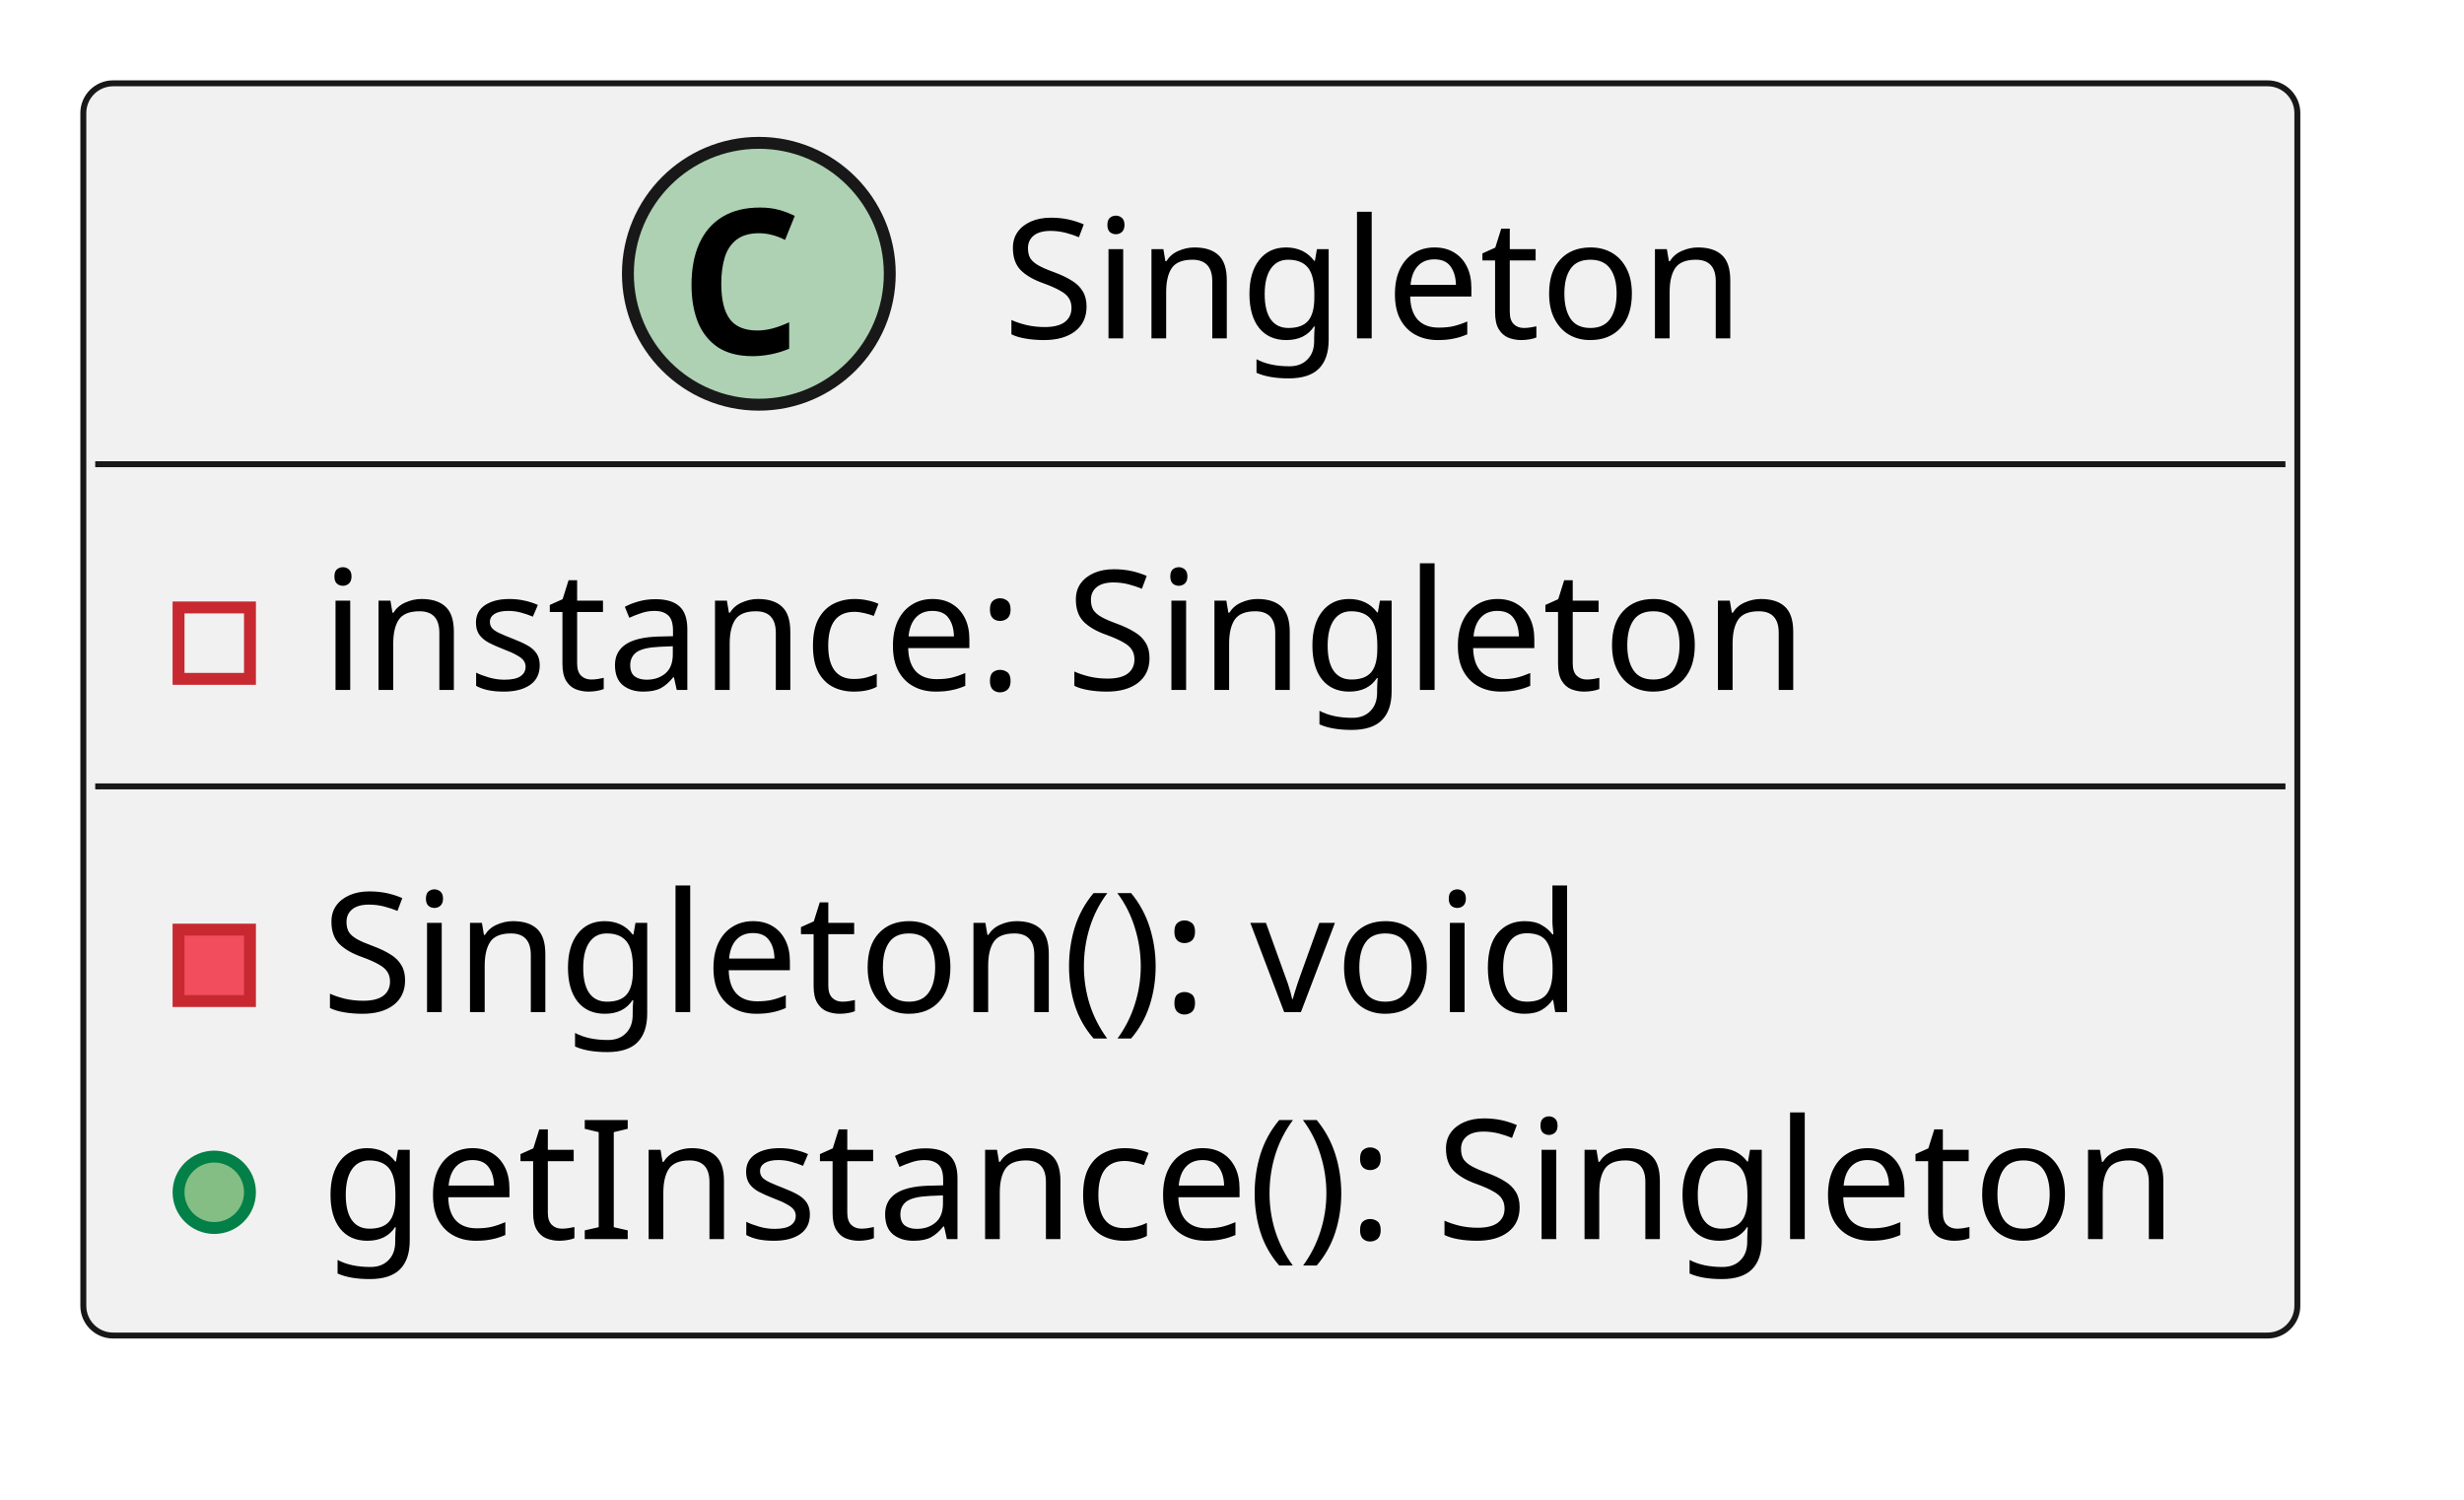
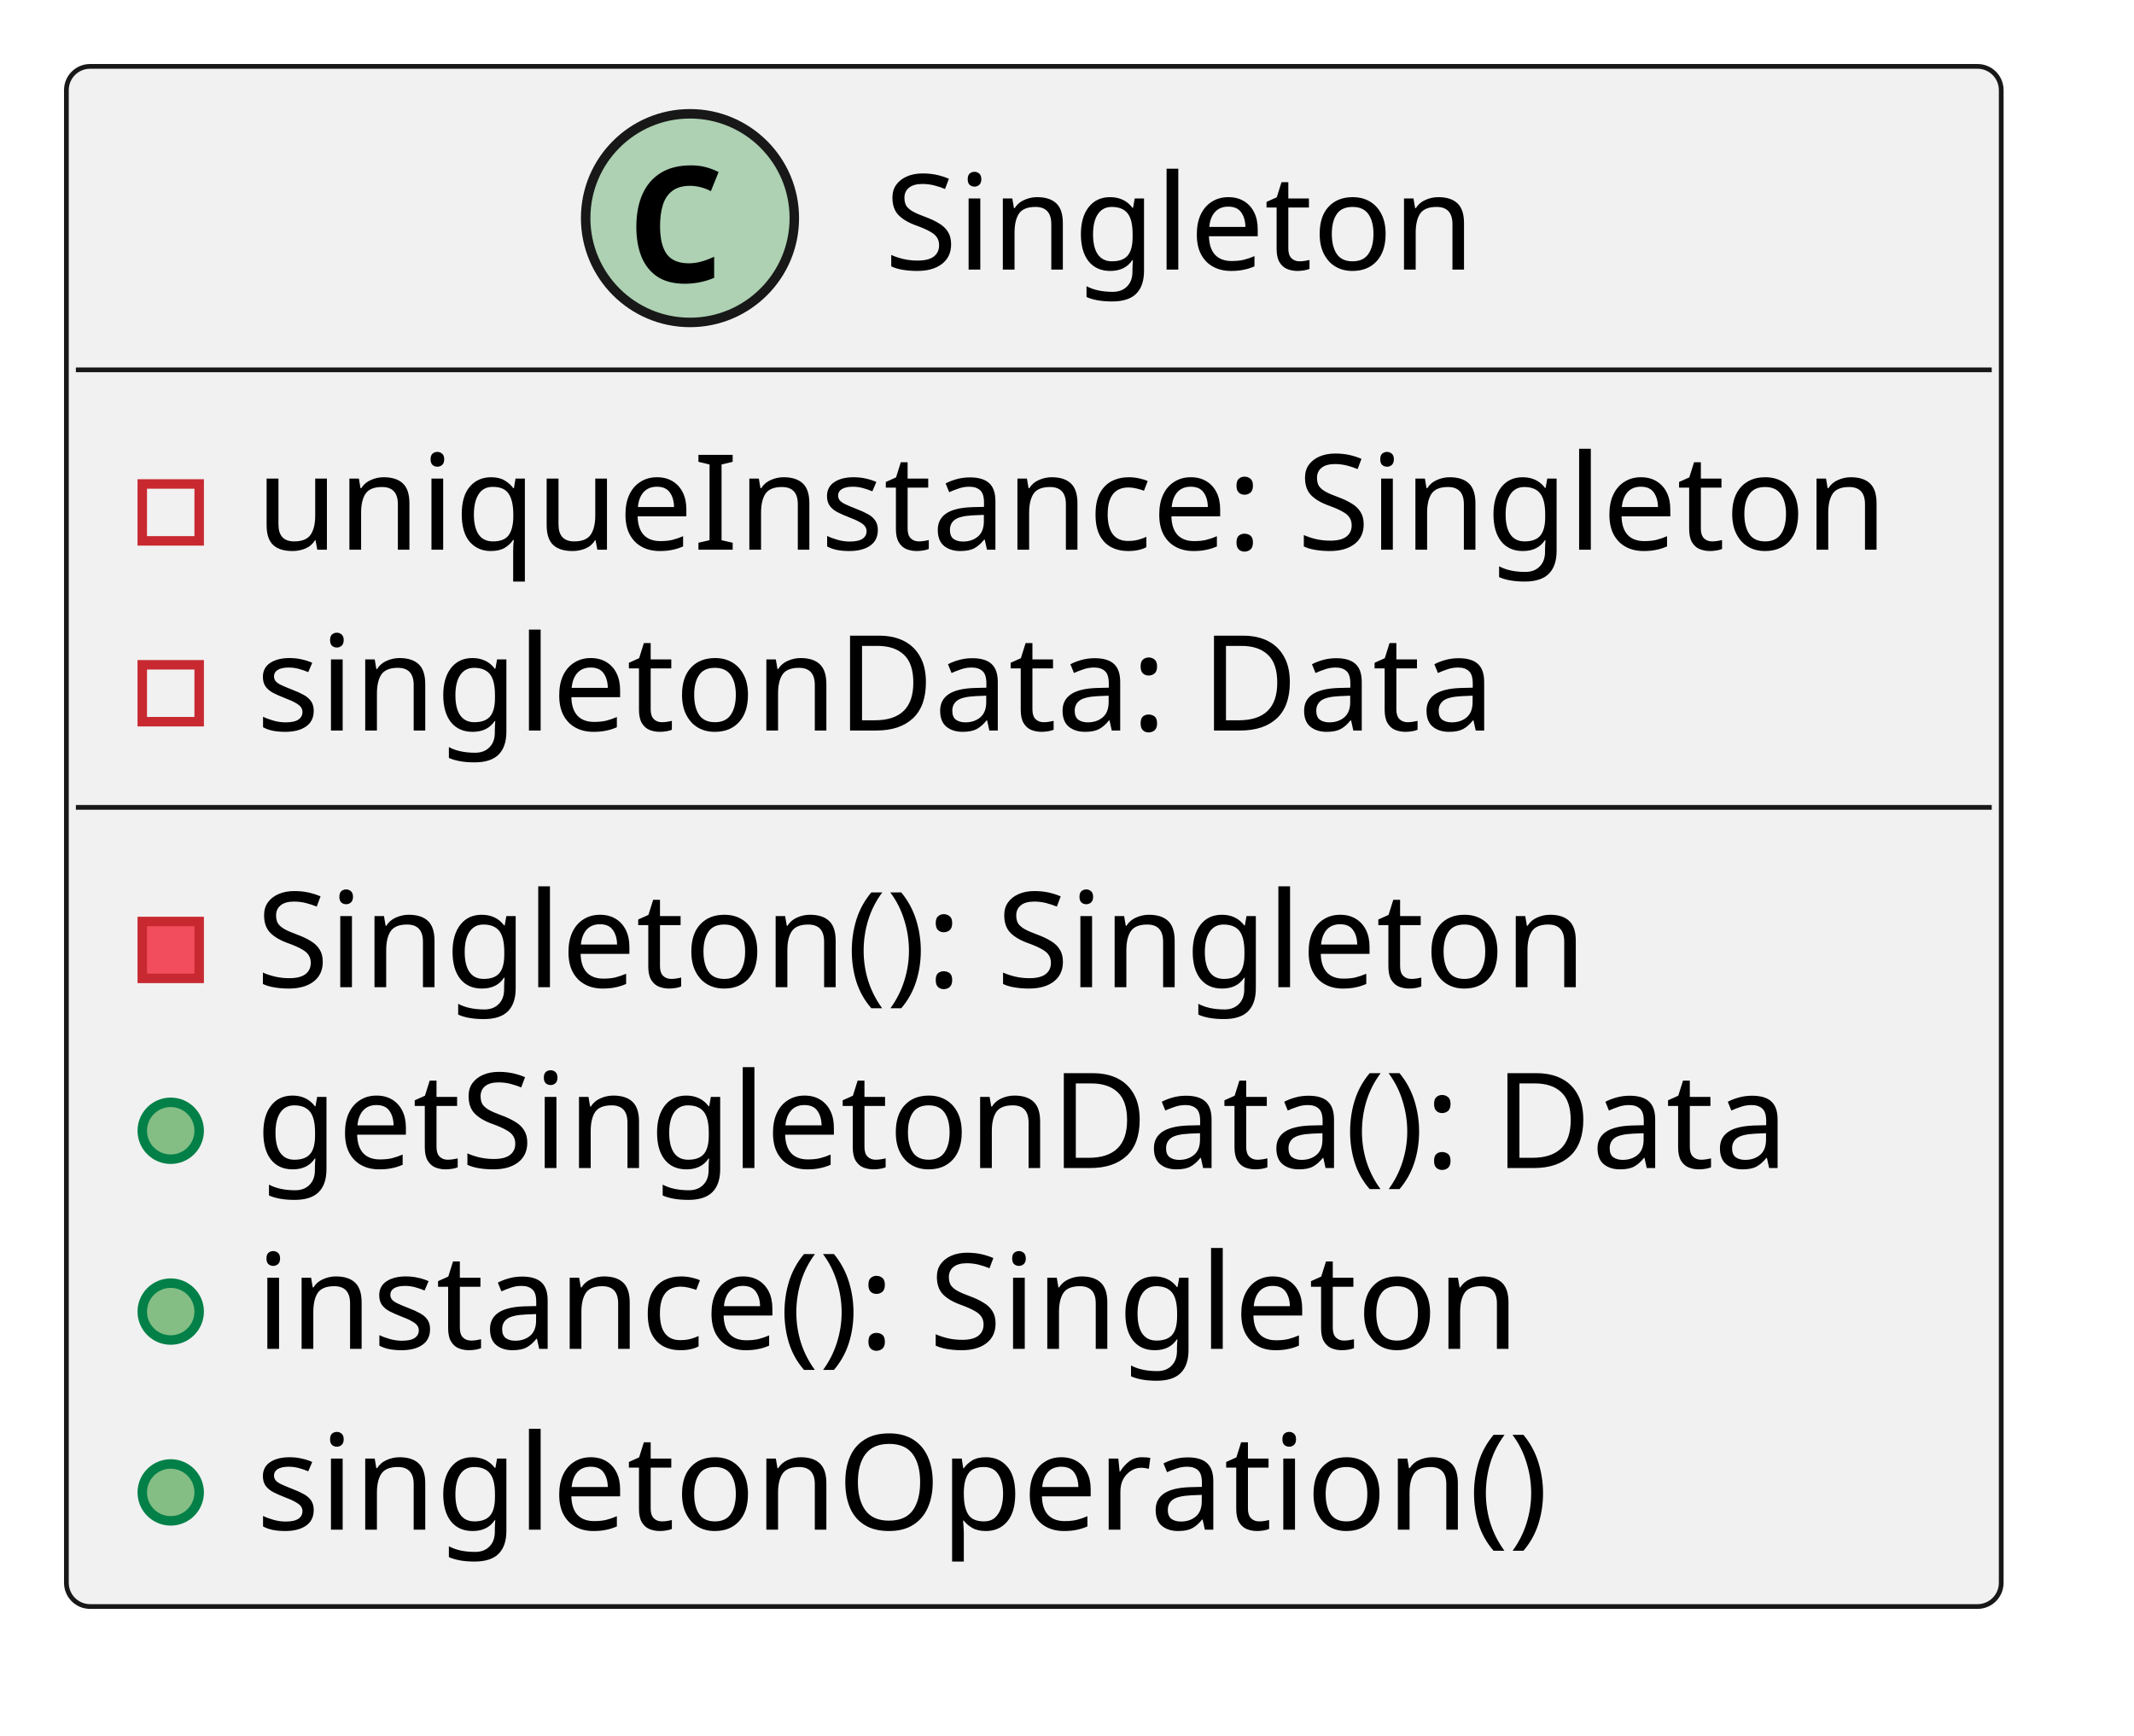
- <svg xmlns="http://www.w3.org/2000/svg" contentStyleType="text/css" height="126px" preserveAspectRatio="none" style="width:207px;height:126px;background:#FFFFFF;" version="1.1" viewBox="0 0 207 126" width="207px" zoomAndPan="magnify">
+ <svg xmlns="http://www.w3.org/2000/svg" contentStyleType="text/css" height="183px" preserveAspectRatio="none" style="width:225px;height:183px;background:#FFFFFF;" version="1.1" viewBox="0 0 225 183" width="225px" zoomAndPan="magnify">
  <defs />
  <g>
    <g id="elem_Singleton">
-       <rect codeLine="1" fill="#F1F1F1" height="105.204" id="Singleton" rx="2.5" ry="2.5" style="stroke:#181818;stroke-width:0.5;" width="186" x="7" y="7" />
-       <ellipse cx="63.75" cy="23" fill="#ADD1B2" rx="11" ry="11" style="stroke:#181818;stroke-width:1.0;" />
-       <path d="M63.219,29.922 Q61.469,29.922 60.328,29.188 Q59.203,28.438 58.641,27.094 Q58.094,25.734 58.094,23.938 Q58.094,21.906 58.75,20.453 Q59.406,19 60.688,18.219 Q61.969,17.438 63.844,17.438 Q64.734,17.438 65.406,17.625 Q66.078,17.797 66.766,18.141 L65.953,20.156 Q65.328,19.844 64.781,19.719 Q64.25,19.594 63.766,19.594 Q62.594,19.594 61.891,20.125 Q61.188,20.656 60.891,21.609 Q60.594,22.562 60.594,23.828 Q60.594,25.844 61.312,26.812 Q62.031,27.766 63.625,27.766 Q64.219,27.766 64.844,27.609 Q65.469,27.453 66.297,27.078 L66.297,29.297 Q65.562,29.609 64.766,29.766 Q63.984,29.922 63.219,29.922 Z " fill="#000000" />
-       <text fill="#000000" font-family="sans-serif" font-size="14" lengthAdjust="spacing" textLength="64" x="84.25" y="28.432">Singleton</text>
-       <line style="stroke:#181818;stroke-width:0.5;" x1="8" x2="192" y1="39" y2="39" />
+       <rect codeLine="3" fill="#F1F1F1" height="162.407" id="Singleton" rx="2.5" ry="2.5" style="stroke:#181818;stroke-width:0.5;" width="204" x="7" y="7" />
+       <ellipse cx="72.75" cy="23" fill="#ADD1B2" rx="11" ry="11" style="stroke:#181818;stroke-width:1.0;" />
+       <path d="M72.219,29.922 Q70.469,29.922 69.328,29.188 Q68.203,28.438 67.641,27.094 Q67.094,25.734 67.094,23.938 Q67.094,21.906 67.75,20.453 Q68.406,19 69.688,18.219 Q70.969,17.438 72.844,17.438 Q73.734,17.438 74.406,17.625 Q75.078,17.797 75.766,18.141 L74.953,20.156 Q74.328,19.844 73.781,19.719 Q73.25,19.594 72.766,19.594 Q71.594,19.594 70.891,20.125 Q70.188,20.656 69.891,21.609 Q69.594,22.562 69.594,23.828 Q69.594,25.844 70.312,26.812 Q71.031,27.766 72.625,27.766 Q73.219,27.766 73.844,27.609 Q74.469,27.453 75.297,27.078 L75.297,29.297 Q74.562,29.609 73.766,29.766 Q72.984,29.922 72.219,29.922 Z " fill="#000000" />
+       <text fill="#000000" font-family="sans-serif" font-size="14" lengthAdjust="spacing" textLength="64" x="93.25" y="28.432">Singleton</text>
+       <line style="stroke:#181818;stroke-width:0.5;" x1="8" x2="210" y1="39" y2="39" />
      <rect fill="none" height="6" style="stroke:#C82930;stroke-width:1.0;" width="6" x="15" y="51.034" />
-       <text fill="#000000" font-family="sans-serif" font-size="14" lengthAdjust="spacing" textLength="129" x="27" y="57.966">instance: Singleton</text>
-       <line style="stroke:#181818;stroke-width:0.5;" x1="8" x2="192" y1="66.068" y2="66.068" />
-       <rect fill="#F24D5C" height="6" style="stroke:#C82930;stroke-width:1.0;" width="6" x="15" y="78.102" />
-       <text fill="#000000" font-family="sans-serif" font-size="14" lengthAdjust="spacing" textLength="108" x="27" y="85.034">Singleton(): void</text>
-       <ellipse cx="18" cy="100.17" fill="#84BE84" rx="3" ry="3" style="stroke:#038048;stroke-width:1.0;" />
-       <text fill="#000000" font-family="sans-serif" font-size="14" lengthAdjust="spacing" textLength="160" x="27" y="104.102">getInstance(): Singleton</text>
+       <text fill="#000000" font-family="sans-serif" font-size="14" lengthAdjust="spacing" textLength="178" x="27" y="57.966">uniqueInstance: Singleton</text>
+       <rect fill="none" height="6" style="stroke:#C82930;stroke-width:1.0;" width="6" x="15" y="70.102" />
+       <text fill="#000000" font-family="sans-serif" font-size="14" lengthAdjust="spacing" textLength="133" x="27" y="77.034">singletonData: Data</text>
+       <line style="stroke:#181818;stroke-width:0.5;" x1="8" x2="210" y1="85.136" y2="85.136" />
+       <rect fill="#F24D5C" height="6" style="stroke:#C82930;stroke-width:1.0;" width="6" x="15" y="97.17" />
+       <text fill="#000000" font-family="sans-serif" font-size="14" lengthAdjust="spacing" textLength="144" x="27" y="104.102">Singleton(): Singleton</text>
+       <ellipse cx="18" cy="119.238" fill="#84BE84" rx="3" ry="3" style="stroke:#038048;stroke-width:1.0;" />
+       <text fill="#000000" font-family="sans-serif" font-size="14" lengthAdjust="spacing" textLength="164" x="27" y="123.17">getSingletonData(): Data</text>
+       <ellipse cx="18" cy="138.306" fill="#84BE84" rx="3" ry="3" style="stroke:#038048;stroke-width:1.0;" />
+       <text fill="#000000" font-family="sans-serif" font-size="14" lengthAdjust="spacing" textLength="137" x="27" y="142.238">instance(): Singleton</text>
+       <ellipse cx="18" cy="157.374" fill="#84BE84" rx="3" ry="3" style="stroke:#038048;stroke-width:1.0;" />
+       <text fill="#000000" font-family="sans-serif" font-size="14" lengthAdjust="spacing" textLength="139" x="27" y="161.305">singletonOperation()</text>
    </g>
  </g>
</svg>
